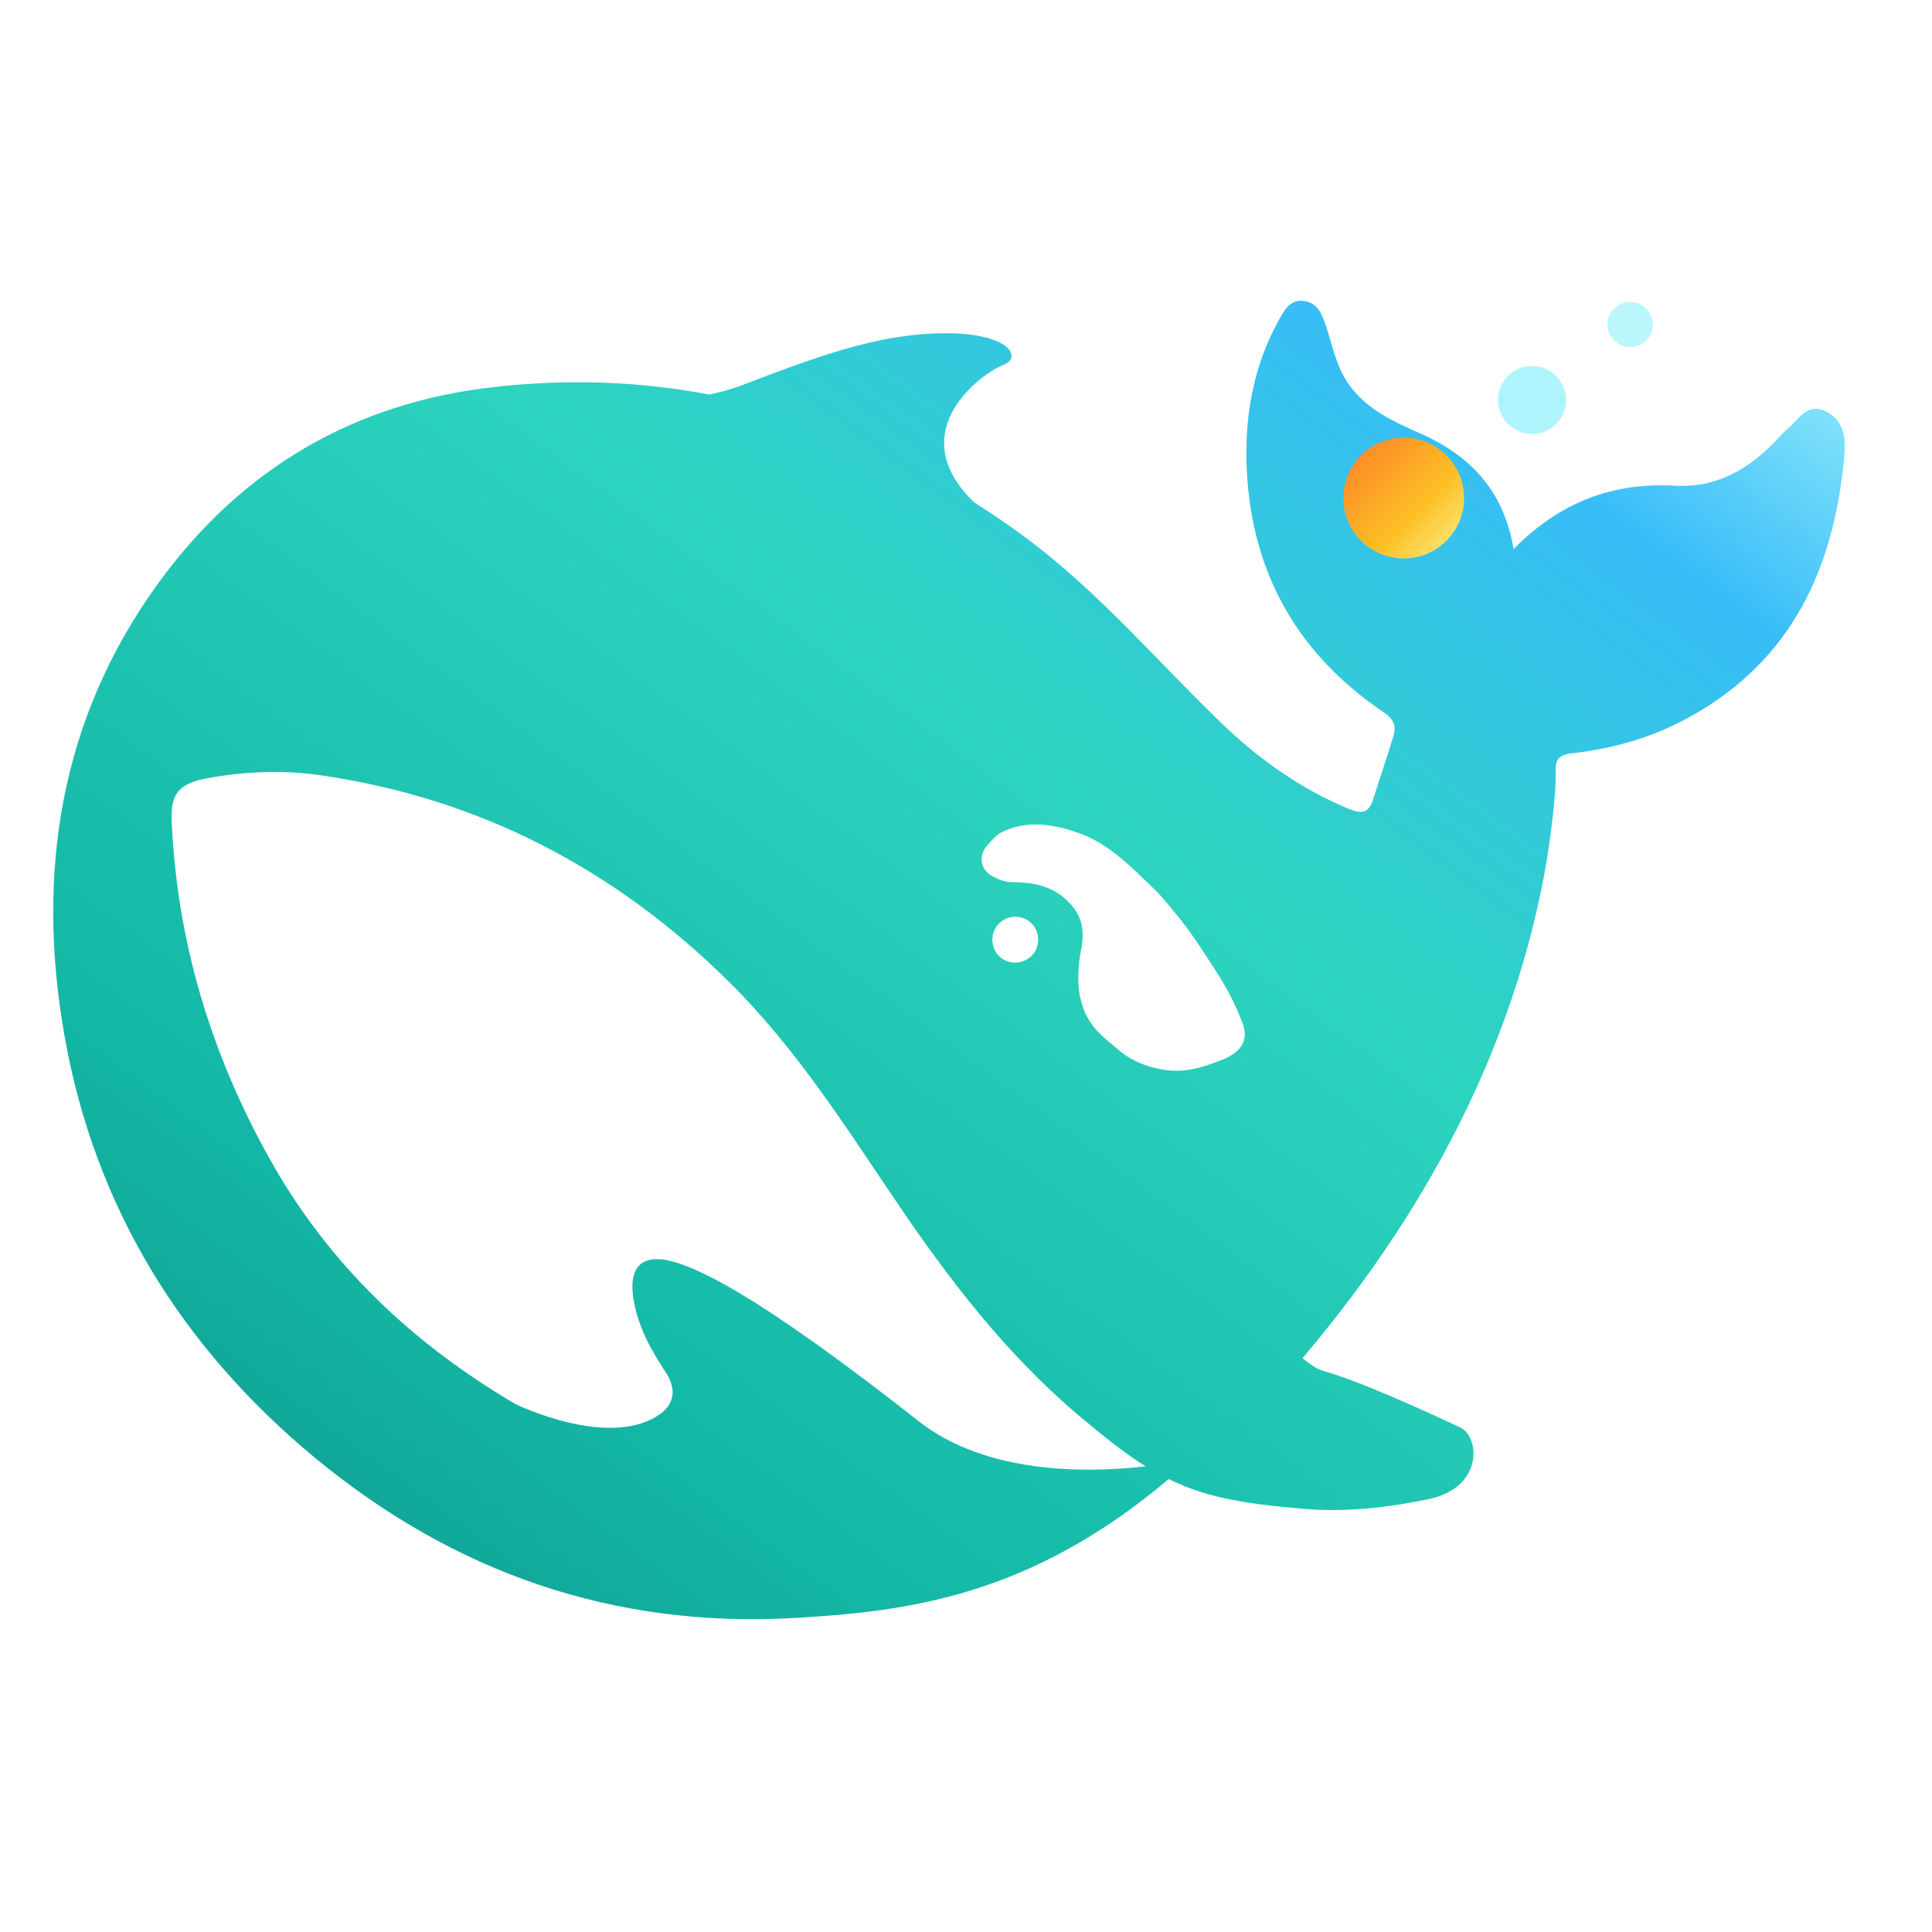
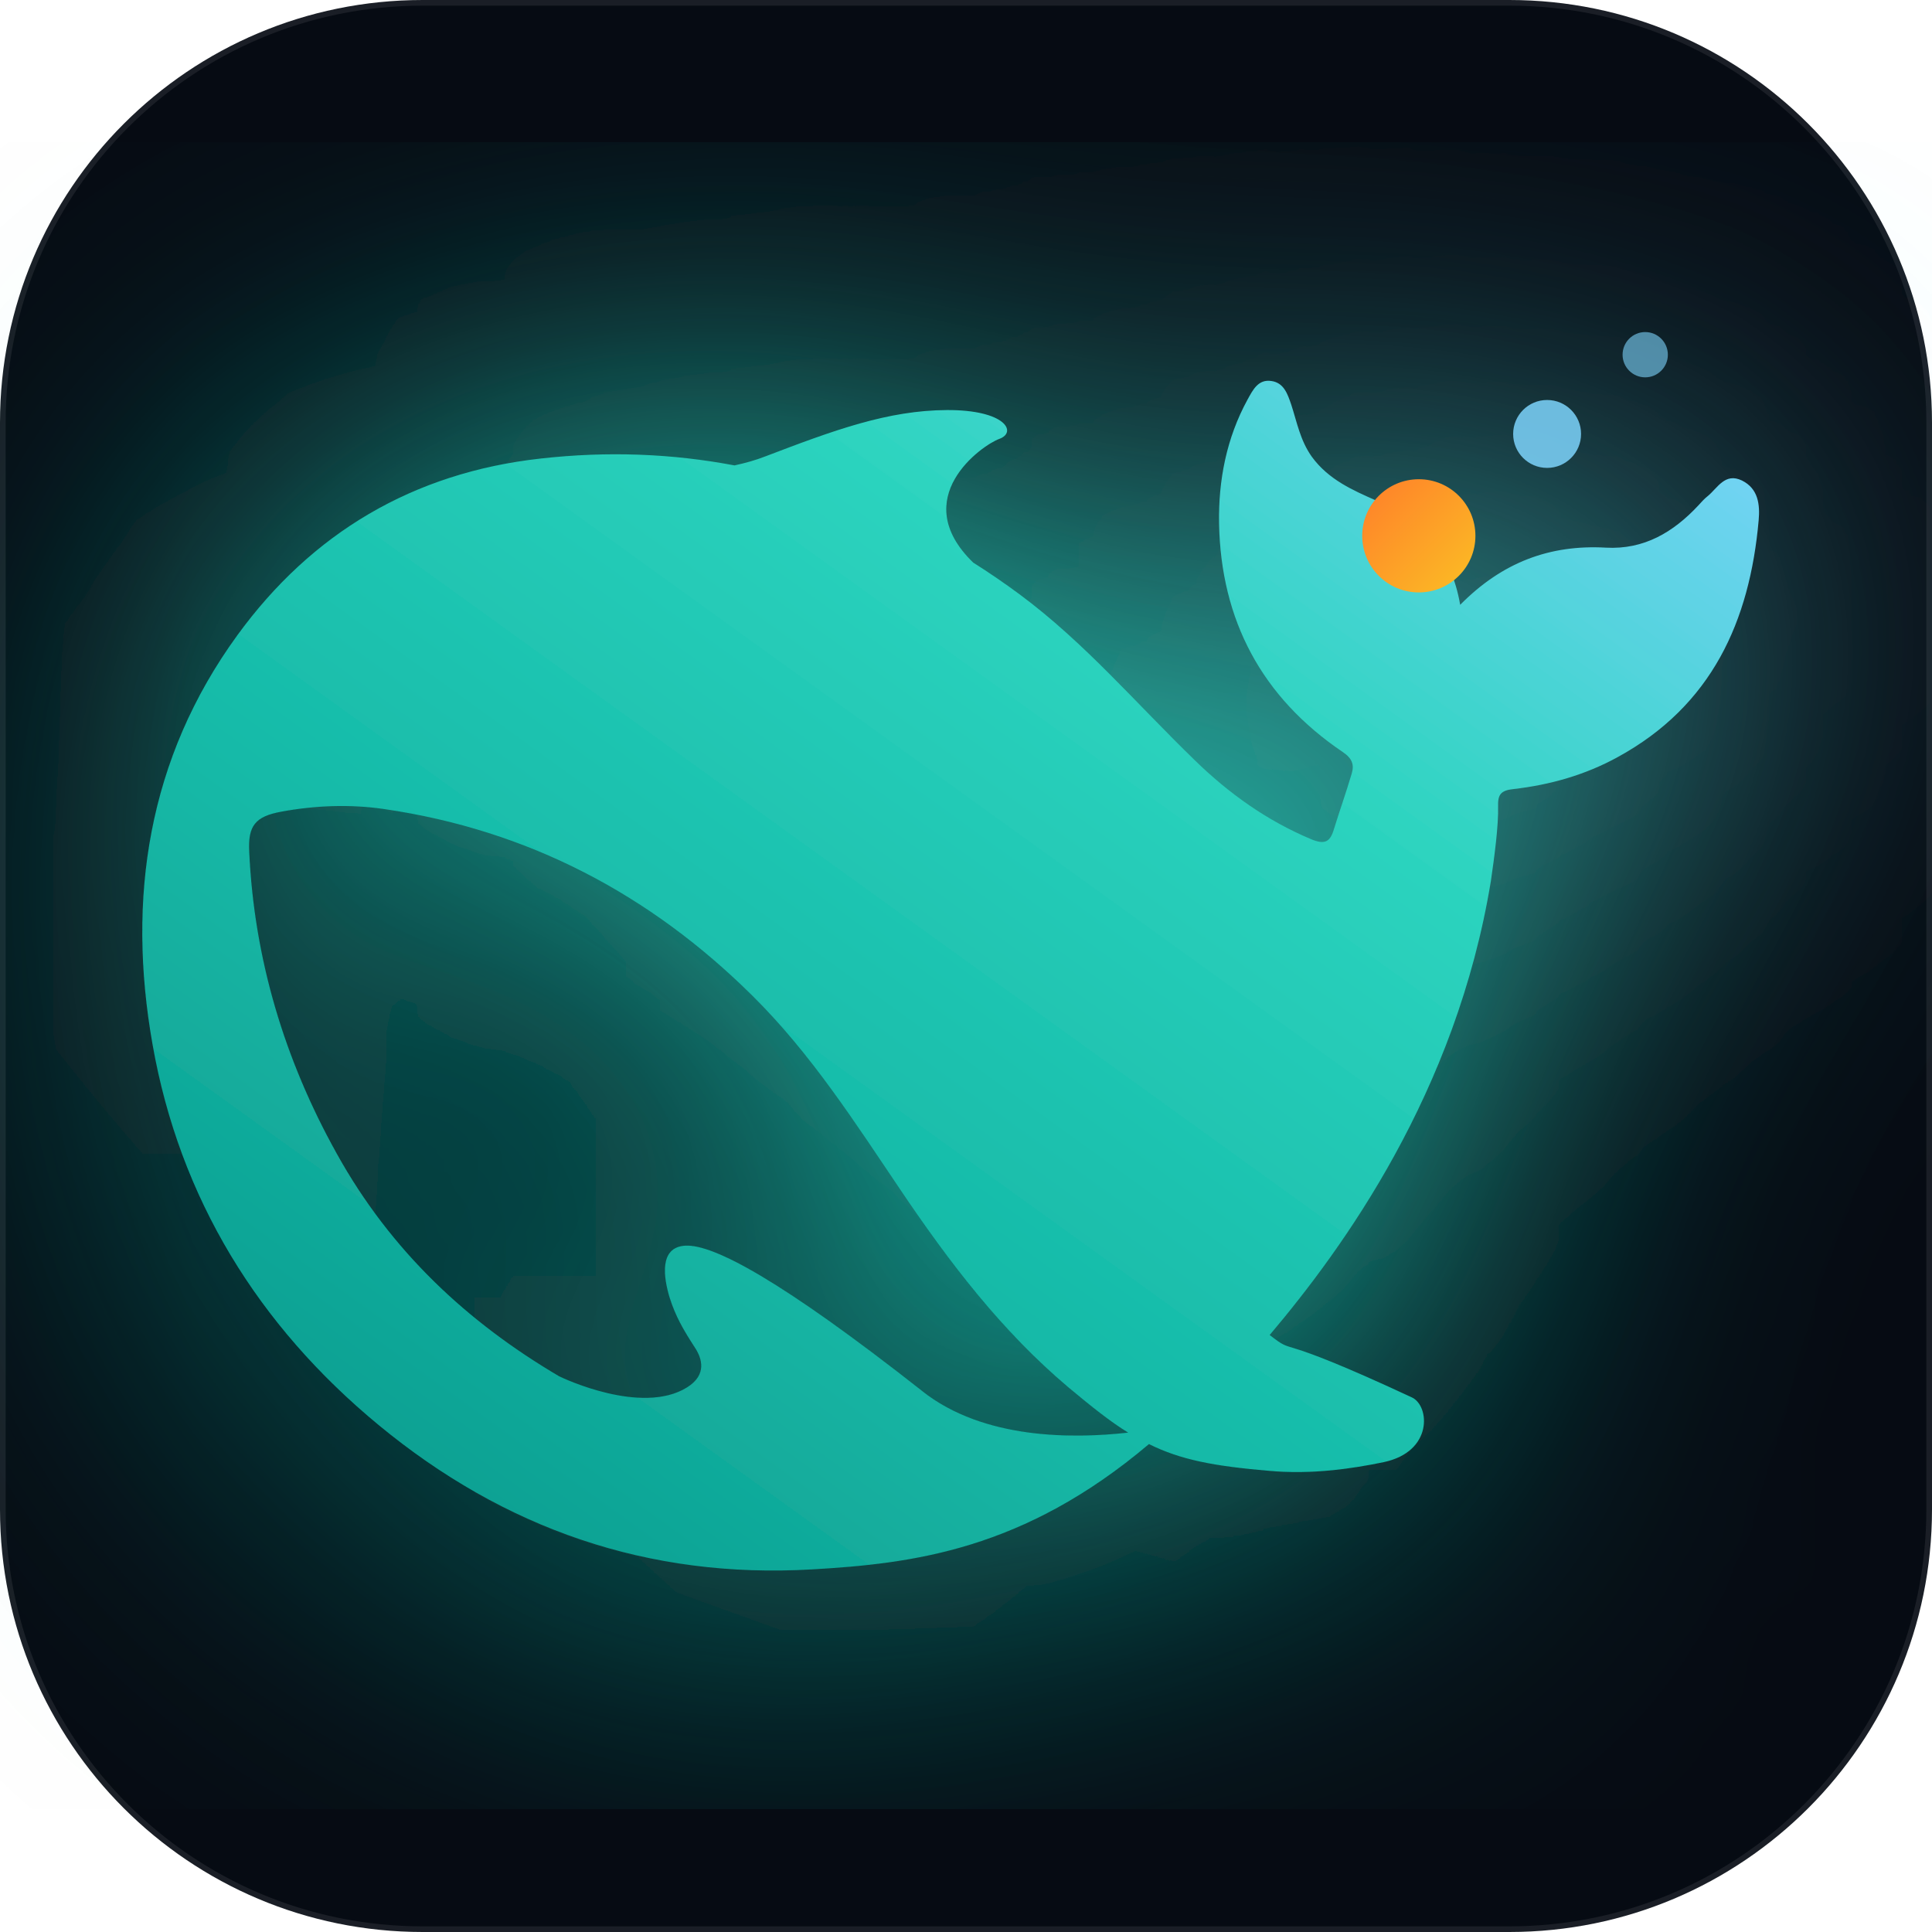
<svg xmlns="http://www.w3.org/2000/svg" viewBox="0 0 512 512">
  <defs>
-     <linearGradient id="whaleFavGrad" x1="0%" y1="100%" x2="100%" y2="0%">
-       <stop offset="0%" stop-color="#0D9488" />
-       <stop offset="25%" stop-color="#14B8A6" />
-       <stop offset="60%" stop-color="#2DD4BF" />
-       <stop offset="85%" stop-color="#38BDF8" />
-       <stop offset="100%" stop-color="#A5F3FC" />
+     <linearGradient id="gradA" x1="0%" y1="100%" x2="100%" y2="0%">
+       <stop offset="0%" stop-color="#0d9488" />
+       <stop offset="35%" stop-color="#14b8a6" />
+       <stop offset="70%" stop-color="#2dd4bf" />
+       <stop offset="100%" stop-color="#7dd3fc" />
    </linearGradient>
-     <linearGradient id="sunDotFavGrad" x1="0%" y1="0%" x2="100%" y2="100%">
-       <stop offset="0%" stop-color="#FF7E2A" />
-       <stop offset="60%" stop-color="#FBBF24" />
-       <stop offset="100%" stop-color="#FEF08A" />
+     <linearGradient id="eyeGradA" x1="0%" y1="0%" x2="100%" y2="100%">
+       <stop offset="0%" stop-color="#ff7e2a" />
+       <stop offset="100%" stop-color="#fbbf24" />
    </linearGradient>
+     <filter id="glowA" x="-20%" y="-20%" width="140%" height="140%">
+       <feGaussianBlur stdDeviation="8" result="blur" />
+       <feComposite in="SourceGraphic" in2="blur" operator="over" />
+     </filter>
  </defs>
-   <g transform="translate(256, 256) scale(20.5) translate(-11.8, -8.6)">
-     <path d="M22.917 1.43C22.671 1.31 22.566 1.539 22.422 1.655C22.373 1.693 22.332 1.742 22.29 1.787C21.932 2.17 21.513 2.421 20.966 2.391C20.166 2.346 19.483 2.598 18.879 3.21C18.75 2.455 18.324 2.005 17.675 1.716C17.335 1.566 16.992 1.415 16.754 1.089C16.588 0.856 16.542 0.597 16.459 0.342C16.406 0.188 16.354 0.03 16.176 0.004C15.984 -0.026 15.908 0.135 15.833 0.27C15.531 0.822 15.414 1.43 15.425 2.046C15.452 3.432 16.037 4.535 17.199 5.32C17.331 5.41 17.365 5.5 17.324 5.632C17.244 5.902 17.15 6.165 17.067 6.435C17.014 6.608 16.935 6.646 16.75 6.57C16.112 6.304 15.561 5.909 15.074 5.433C14.248 4.633 13.5 3.751 12.568 3.06C12.349 2.898 12.13 2.748 11.903 2.605C10.952 1.682 12.028 0.923 12.277 0.833C12.537 0.739 12.367 0.416 11.526 0.42C10.684 0.424 9.914 0.706 8.933 1.081C8.789 1.138 8.638 1.179 8.484 1.213C7.593 1.044 6.668 1.006 5.702 1.115C3.883 1.318 2.43 2.178 1.362 3.646C0.079 5.41 -0.223 7.415 0.147 9.506C0.535 11.71 1.66 13.535 3.389 14.962C5.181 16.441 7.246 17.166 9.601 17.027C11.032 16.944 12.624 16.753 14.421 15.232C14.874 15.458 15.35 15.548 16.138 15.615C16.746 15.672 17.331 15.585 17.784 15.491C18.493 15.341 18.444 14.684 18.188 14.564C16.108 13.595 16.565 13.989 16.15 13.67C17.206 12.42 18.82 10.198 19.318 7.172C19.367 6.838 19.43 6.368 19.422 6.097C19.418 5.932 19.456 5.868 19.645 5.849C20.166 5.789 20.671 5.647 21.136 5.391C22.483 4.655 23.027 3.446 23.155 1.997C23.174 1.776 23.151 1.547 22.917 1.43ZM11.175 14.474C9.159 12.889 8.182 12.367 7.778 12.39C7.401 12.412 7.469 12.845 7.552 13.126C7.639 13.404 7.752 13.595 7.91 13.84C8.02 14.001 8.095 14.241 7.801 14.422C7.152 14.823 6.023 14.287 5.97 14.26C4.657 13.486 3.559 12.466 2.785 11.069C2.037 9.725 1.603 8.283 1.532 6.744C1.513 6.372 1.622 6.241 1.992 6.173C2.479 6.083 2.981 6.064 3.468 6.136C5.525 6.436 7.276 7.356 8.744 8.813C9.582 9.642 10.216 10.634 10.869 11.602C11.563 12.631 12.31 13.611 13.262 14.415C13.598 14.696 13.866 14.91 14.123 15.068C13.349 15.155 12.058 15.173 11.175 14.475V14.474ZM12.141 8.26C12.141 8.095 12.273 7.963 12.439 7.963C12.476 7.963 12.511 7.971 12.541 7.982C12.582 7.997 12.62 8.019 12.65 8.053C12.704 8.106 12.733 8.181 12.733 8.26C12.733 8.425 12.601 8.556 12.435 8.556C12.27 8.556 12.141 8.425 12.141 8.26ZM15.142 9.799C14.949 9.878 14.757 9.945 14.572 9.953C14.284 9.968 13.972 9.851 13.802 9.709C13.537 9.487 13.348 9.363 13.27 8.977C13.236 8.812 13.255 8.556 13.284 8.41C13.352 8.094 13.277 7.892 13.055 7.708C12.873 7.558 12.643 7.516 12.39 7.516C12.296 7.516 12.209 7.475 12.145 7.441C12.039 7.389 11.952 7.257 12.035 7.096C12.062 7.043 12.19 6.916 12.22 6.893C12.563 6.698 12.96 6.762 13.326 6.908C13.665 7.047 13.922 7.302 14.292 7.663C14.669 8.098 14.738 8.218 14.953 8.545C15.123 8.801 15.277 9.063 15.383 9.364C15.447 9.551 15.364 9.705 15.142 9.799Z" fill="url(#whaleFavGrad)" />
+   <rect width="512" height="512" rx="112" fill="#060b13" stroke="rgba(255,255,255,0.08)" stroke-width="3" />
+   <g transform="translate(256, 260) scale(18.5) translate(-11.8, -8.6)" filter="url(#glowA)">
+     <path d="M22.917 1.43C22.671 1.31 22.566 1.539 22.422 1.655C22.373 1.693 22.332 1.742 22.29 1.787C21.932 2.17 21.513 2.421 20.966 2.391C20.166 2.346 19.483 2.598 18.879 3.21C18.75 2.455 18.324 2.005 17.675 1.716C17.335 1.566 16.992 1.415 16.754 1.089C16.588 0.856 16.542 0.597 16.459 0.342C16.406 0.188 16.354 0.03 16.176 0.004C15.984 -0.026 15.908 0.135 15.833 0.27C15.531 0.822 15.414 1.43 15.425 2.046C15.452 3.432 16.037 4.535 17.199 5.32C17.331 5.41 17.365 5.5 17.324 5.632C17.244 5.902 17.15 6.165 17.067 6.435C17.014 6.608 16.935 6.646 16.75 6.57C16.112 6.304 15.561 5.909 15.074 5.433C14.248 4.633 13.5 3.751 12.568 3.06C12.349 2.898 12.13 2.748 11.903 2.605C10.952 1.682 12.028 0.923 12.277 0.833C12.537 0.739 12.367 0.416 11.526 0.42C10.684 0.424 9.914 0.706 8.933 1.081C8.789 1.138 8.638 1.179 8.484 1.213C7.593 1.044 6.668 1.006 5.702 1.115C3.883 1.318 2.43 2.178 1.362 3.646C0.079 5.41 -0.223 7.415 0.147 9.506C0.535 11.71 1.66 13.535 3.389 14.962C5.181 16.441 7.246 17.166 9.601 17.027C11.032 16.944 12.624 16.753 14.421 15.232C14.874 15.458 15.35 15.548 16.138 15.615C16.746 15.672 17.331 15.585 17.784 15.491C18.493 15.341 18.444 14.684 18.188 14.564C16.108 13.595 16.565 13.989 16.15 13.67C17.206 12.42 18.82 10.198 19.318 7.172C19.367 6.838 19.43 6.368 19.422 6.097C19.418 5.932 19.456 5.868 19.645 5.849C20.166 5.789 20.671 5.647 21.136 5.391C22.483 4.655 23.027 3.446 23.155 1.997C23.174 1.776 23.151 1.547 22.917 1.43ZM11.175 14.474C9.159 12.889 8.182 12.367 7.778 12.39C7.401 12.412 7.469 12.845 7.552 13.126C7.639 13.404 7.752 13.595 7.91 13.84C8.02 14.001 8.095 14.241 7.801 14.422C7.152 14.823 6.023 14.287 5.97 14.26C4.657 13.486 3.559 12.466 2.785 11.069C2.037 9.725 1.603 8.283 1.532 6.744C1.513 6.372 1.622 6.241 1.992 6.173C2.479 6.083 2.981 6.064 3.468 6.136C5.525 6.436 7.276 7.356 8.744 8.813C9.582 9.642 10.216 10.634 10.869 11.602C11.563 12.631 12.31 13.611 13.262 14.415C13.598 14.696 13.866 14.91 14.123 15.068C13.349 15.155 12.058 15.173 11.175 14.475V14.474Z" fill="url(#gradA)" />
  </g>
-   <circle cx="372" cy="132" r="16" fill="url(#sunDotFavGrad)" />
-   <circle cx="406" cy="106" r="9" fill="#A5F3FC" opacity="0.9" />
-   <circle cx="432" cy="86" r="6" fill="#A5F3FC" opacity="0.75" />
+   <circle cx="376" cy="142" r="15" fill="url(#eyeGradA)" />
+   <circle cx="410" cy="115" r="9" fill="#7dd3fc" opacity="0.85" />
+   <circle cx="436" cy="94" r="6" fill="#7dd3fc" opacity="0.6" />
</svg>
